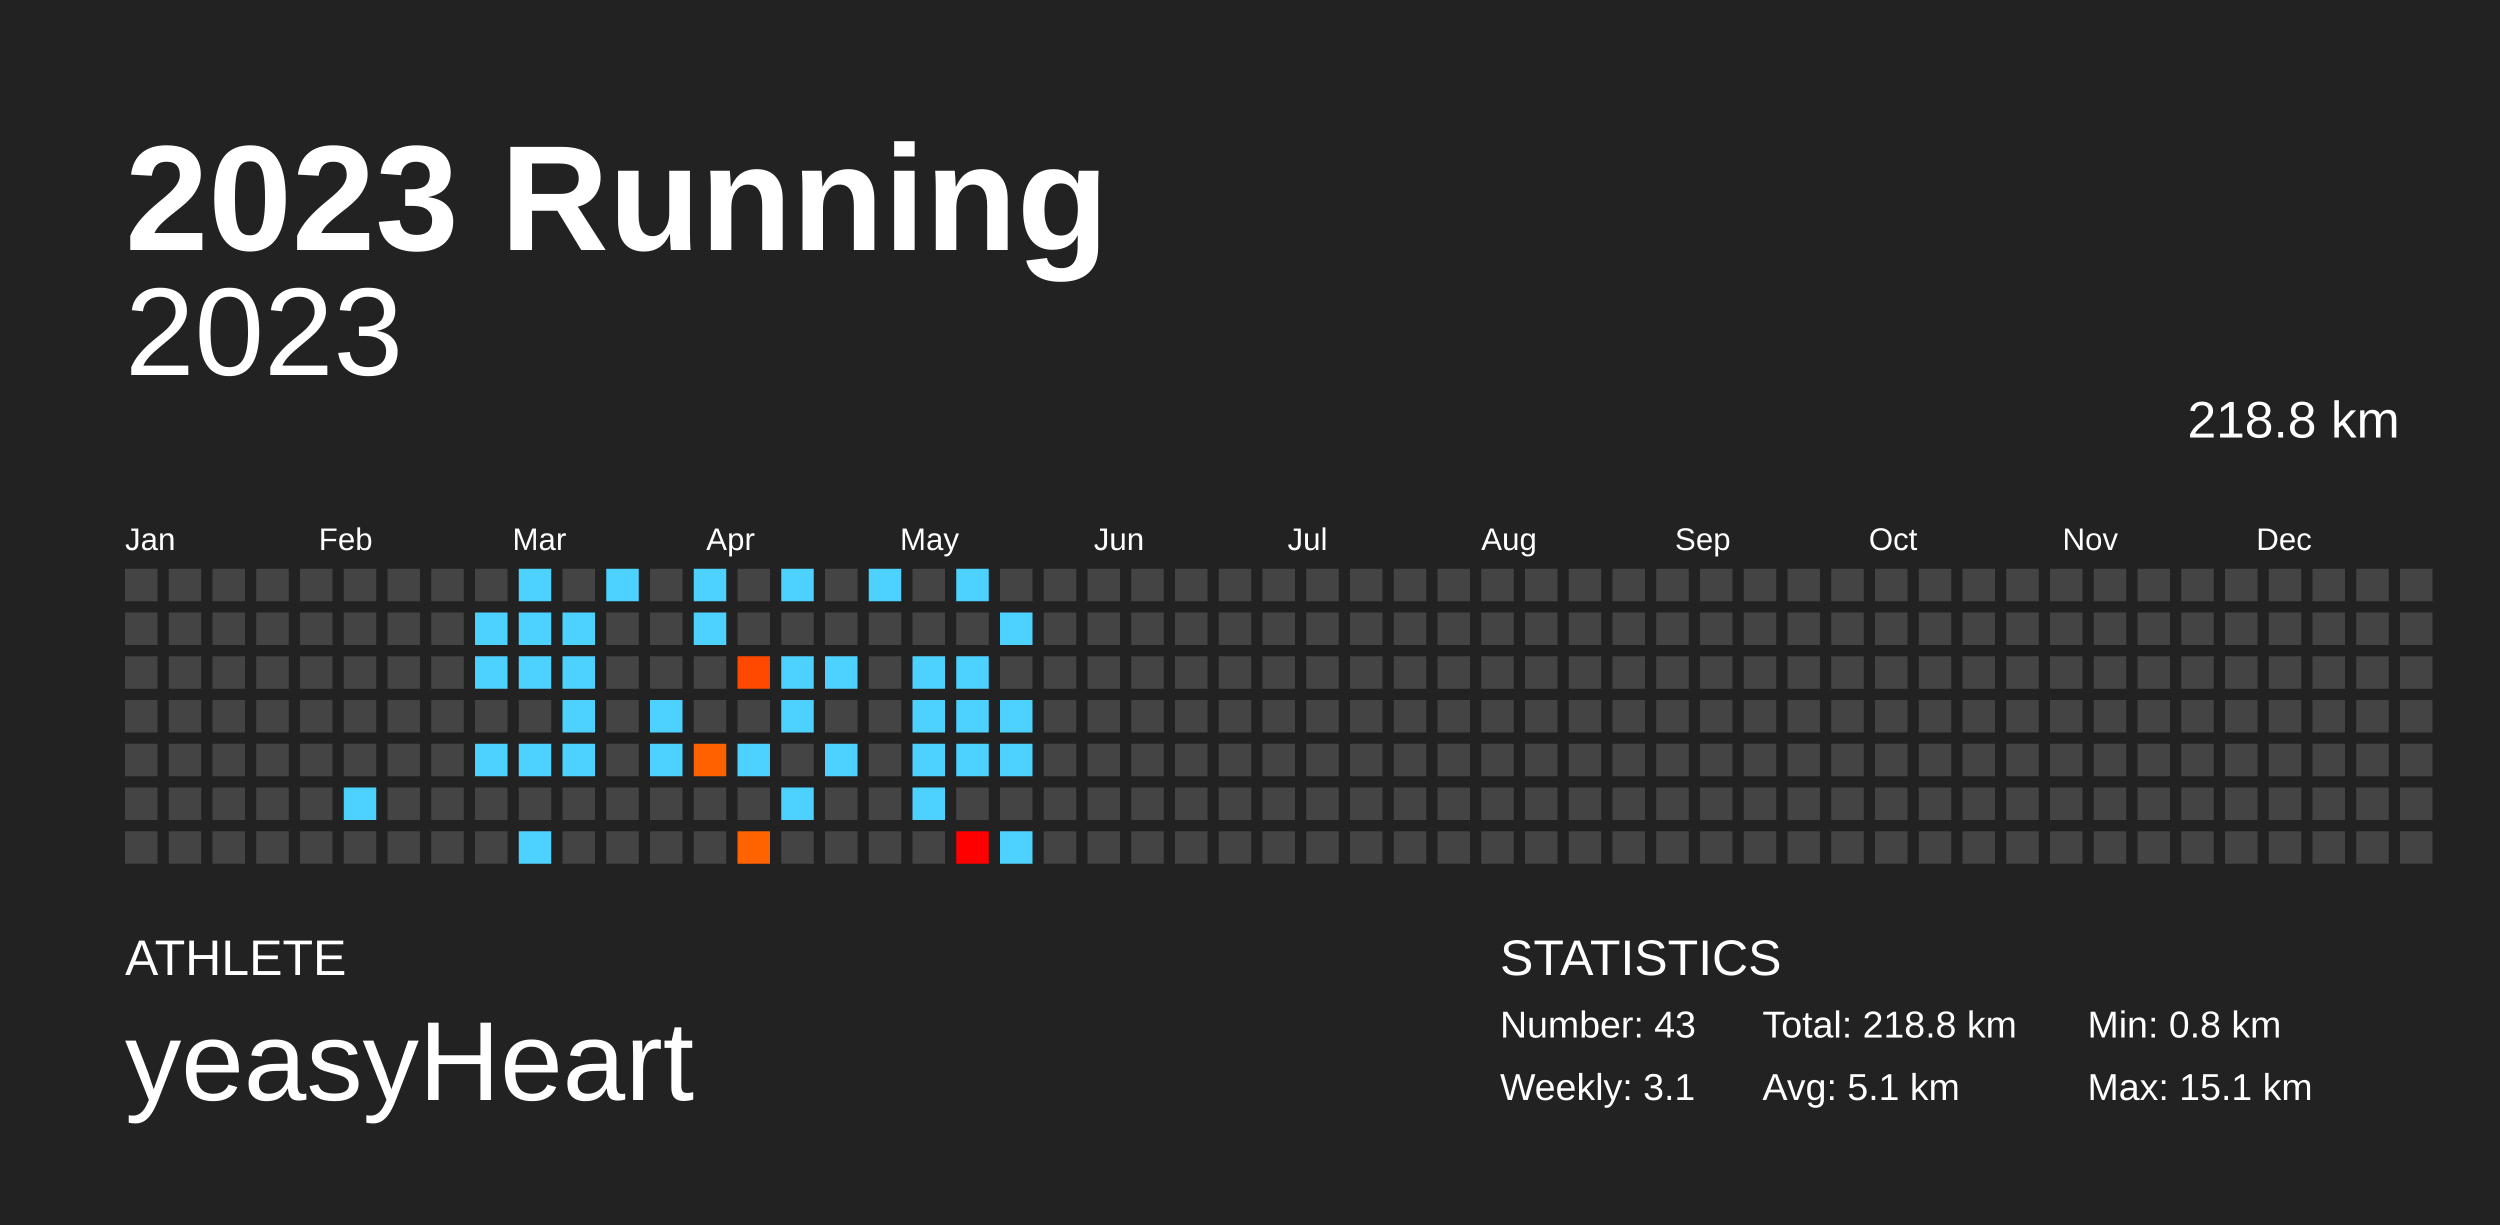
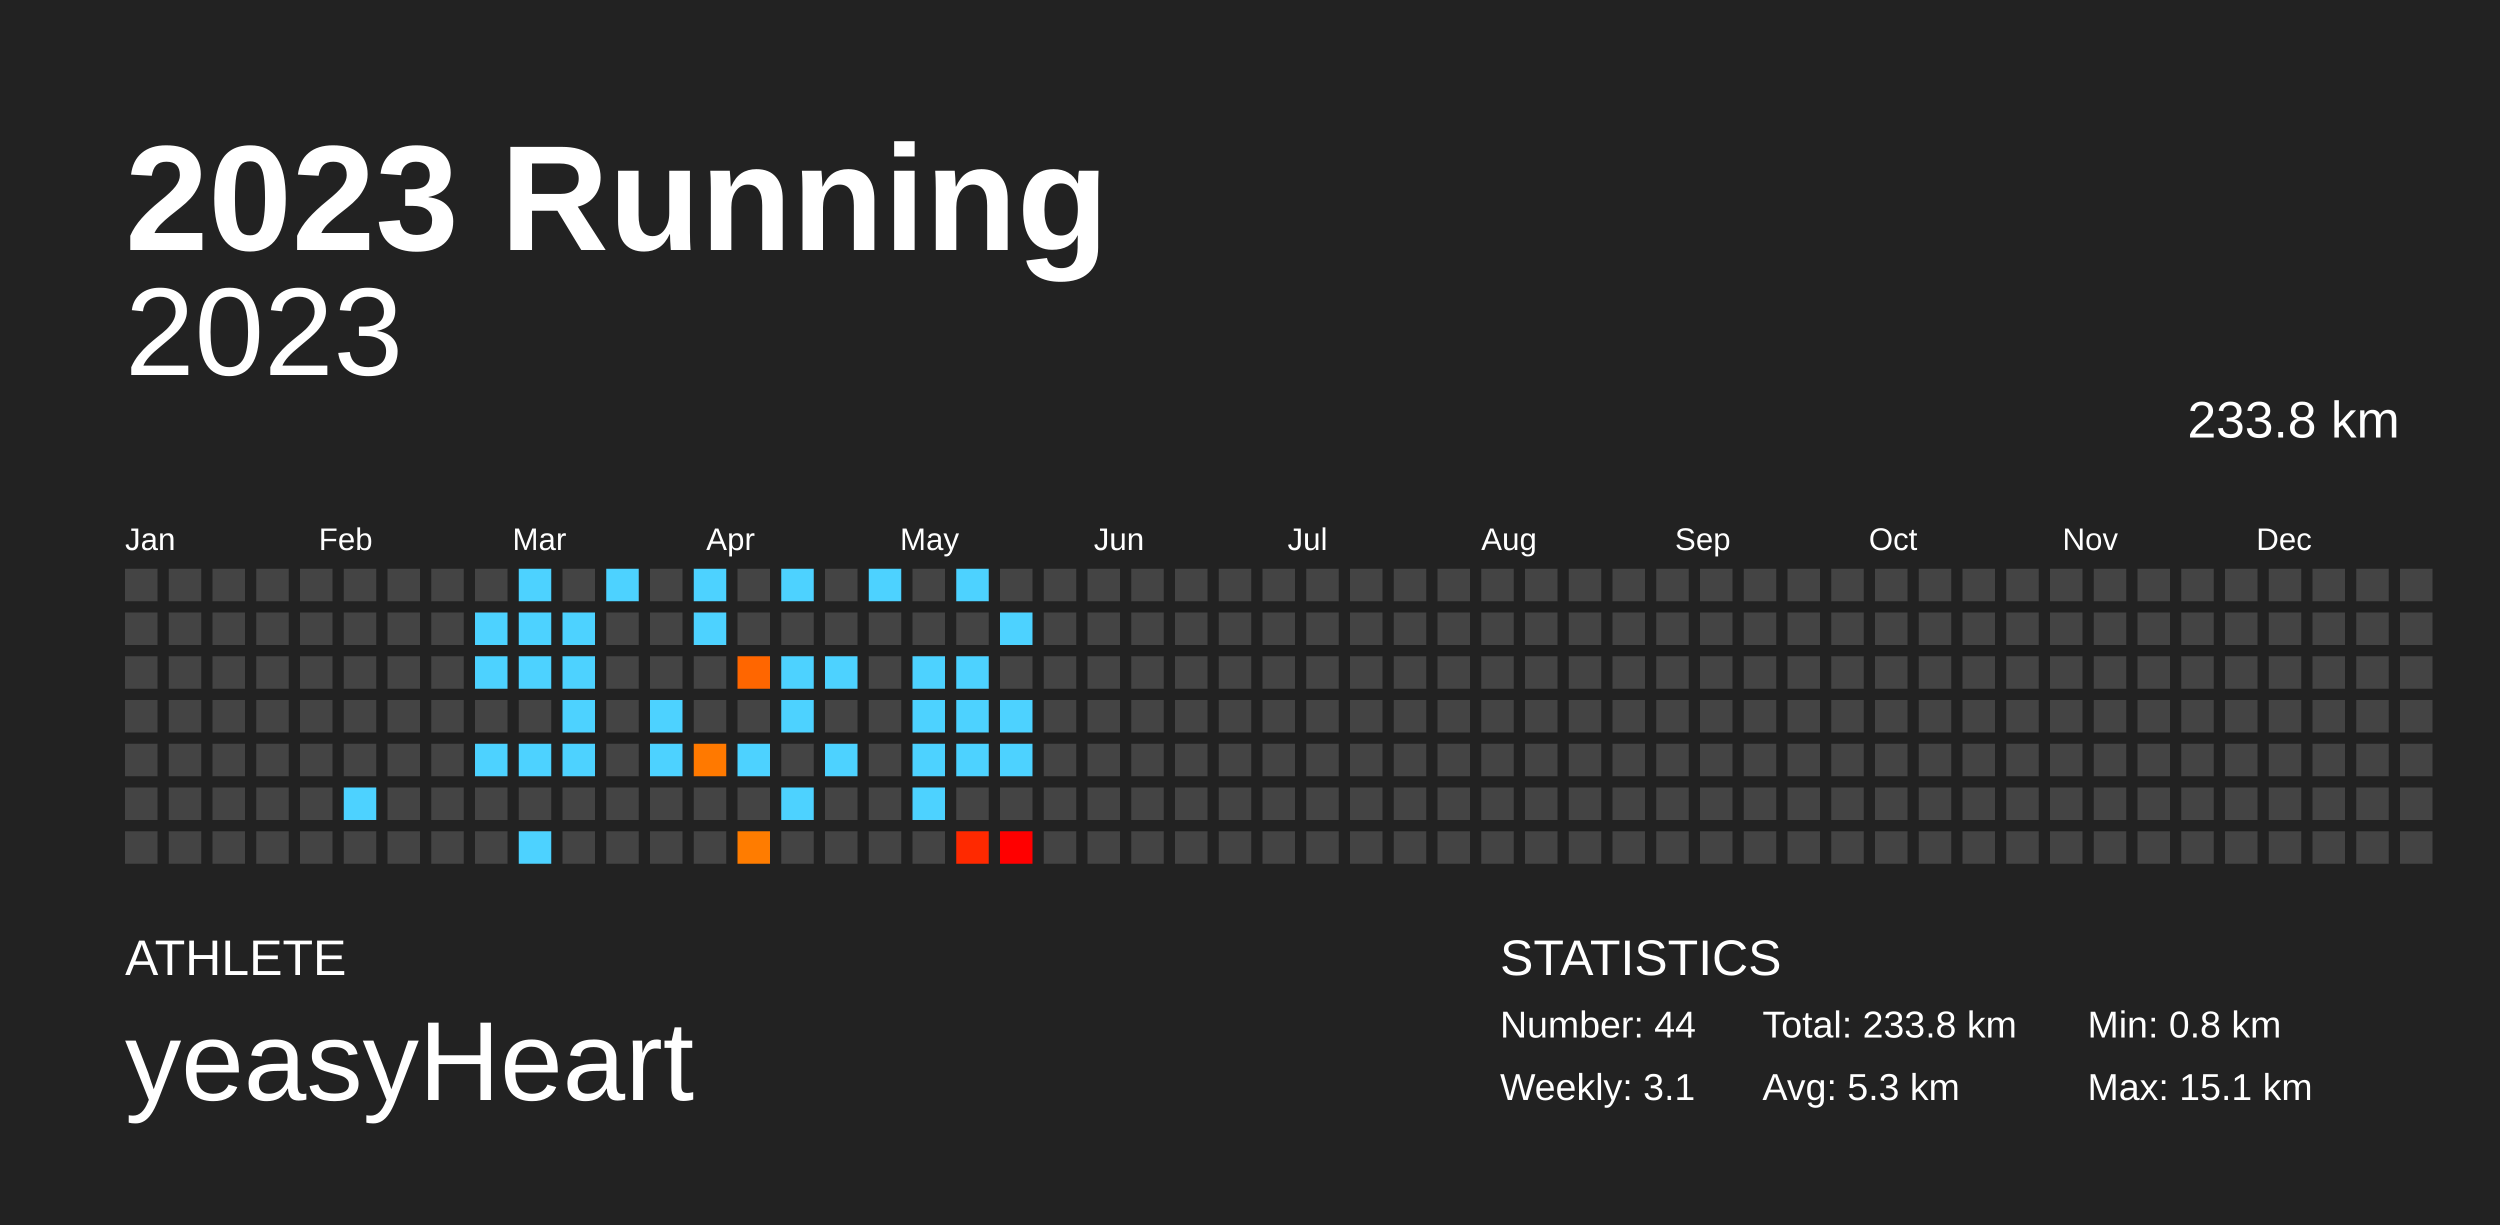
<svg xmlns="http://www.w3.org/2000/svg" baseProfile="full" height="98mm" version="1.1" viewBox="0,0,200,98" width="200mm">
  <defs />
  <rect fill="#222222" height="98" width="200" x="0" y="0" />
  <text fill="#FFFFFF" style="font-size:12px; font-family:Arial; font-weight:bold;" x="10" y="20">2023 Running</text>
  <text fill="#FFFFFF" style="font-size:4px; font-family:Arial" x="10" y="78">ATHLETE</text>
  <text fill="#FFFFFF" style="font-size:9px; font-family:Arial" x="10" y="88">yeasyHeart</text>
  <text fill="#FFFFFF" style="font-size:4px; font-family:Arial" x="120" y="78">STATISTICS</text>
-   <text fill="#FFFFFF" style="font-size:3px; font-family:Arial" x="120" y="83">Number: 43</text>
+   <text fill="#FFFFFF" style="font-size:3px; font-family:Arial" x="120" y="83">Number: 44</text>
  <text fill="#FFFFFF" style="font-size:3px; font-family:Arial" x="120" y="88">Weekly: 3.1</text>
-   <text fill="#FFFFFF" style="font-size:3px; font-family:Arial" x="141" y="83">Total: 218.8 km</text>
-   <text fill="#FFFFFF" style="font-size:3px; font-family:Arial" x="141" y="88">Avg: 5.1 km</text>
+   <text fill="#FFFFFF" style="font-size:3px; font-family:Arial" x="141" y="83">Total: 233.8 km</text>
+   <text fill="#FFFFFF" style="font-size:3px; font-family:Arial" x="141" y="88">Avg: 5.3 km</text>
  <text fill="#FFFFFF" style="font-size:3px; font-family:Arial" x="167" y="83">Min: 0.8 km</text>
  <text fill="#FFFFFF" style="font-size:3px; font-family:Arial" x="167" y="88">Max: 15.1 km</text>
  <text alignment-baseline="hanging" fill="#FFFFFF" style="font-size:10.0px; font-family:Arial;" x="10" y="30">2023</text>
-   <text alignment-baseline="hanging" fill="#FFFFFF" style="font-size:4.125px; font-family:Arial;" x="175" y="35">218.8 km</text>
+   <text alignment-baseline="hanging" fill="#FFFFFF" style="font-size:4.125px; font-family:Arial;" x="175" y="35">233.8 km</text>
  <text fill="#FFFFFF" style="font-size:2.5px; font-family:Arial" x="10.0" y="44">Jan</text>
  <text fill="#FFFFFF" style="font-size:2.5px; font-family:Arial" x="25.5" y="44">Feb</text>
  <text fill="#FFFFFF" style="font-size:2.5px; font-family:Arial" x="41.0" y="44">Mar</text>
  <text fill="#FFFFFF" style="font-size:2.5px; font-family:Arial" x="56.5" y="44">Apr</text>
  <text fill="#FFFFFF" style="font-size:2.5px; font-family:Arial" x="72.0" y="44">May</text>
  <text fill="#FFFFFF" style="font-size:2.5px; font-family:Arial" x="87.5" y="44">Jun</text>
  <text fill="#FFFFFF" style="font-size:2.5px; font-family:Arial" x="103.0" y="44">Jul</text>
  <text fill="#FFFFFF" style="font-size:2.5px; font-family:Arial" x="118.5" y="44">Aug</text>
  <text fill="#FFFFFF" style="font-size:2.5px; font-family:Arial" x="134.0" y="44">Sep</text>
  <text fill="#FFFFFF" style="font-size:2.5px; font-family:Arial" x="149.5" y="44">Oct</text>
  <text fill="#FFFFFF" style="font-size:2.5px; font-family:Arial" x="165.0" y="44">Nov</text>
  <text fill="#FFFFFF" style="font-size:2.5px; font-family:Arial" x="180.5" y="44">Dec</text>
  <rect fill="#444444" height="2.6" width="2.6" x="10.0" y="45.5" />
  <rect fill="#444444" height="2.6" width="2.6" x="10.0" y="49.0" />
  <rect fill="#444444" height="2.6" width="2.6" x="10.0" y="52.5" />
  <rect fill="#444444" height="2.6" width="2.6" x="10.0" y="56.0" />
  <rect fill="#444444" height="2.6" width="2.6" x="10.0" y="59.5" />
  <rect fill="#444444" height="2.6" width="2.6" x="10.0" y="63.0" />
  <rect fill="#444444" height="2.6" width="2.6" x="10.0" y="66.5" />
  <rect fill="#444444" height="2.6" width="2.6" x="13.5" y="45.5" />
  <rect fill="#444444" height="2.6" width="2.6" x="13.5" y="49.0" />
  <rect fill="#444444" height="2.6" width="2.6" x="13.5" y="52.5" />
  <rect fill="#444444" height="2.6" width="2.6" x="13.5" y="56.0" />
  <rect fill="#444444" height="2.6" width="2.6" x="13.5" y="59.5" />
  <rect fill="#444444" height="2.6" width="2.6" x="13.5" y="63.0" />
  <rect fill="#444444" height="2.6" width="2.6" x="13.5" y="66.5" />
  <rect fill="#444444" height="2.6" width="2.6" x="17.0" y="45.5" />
  <rect fill="#444444" height="2.6" width="2.6" x="17.0" y="49.0" />
  <rect fill="#444444" height="2.6" width="2.6" x="17.0" y="52.5" />
  <rect fill="#444444" height="2.6" width="2.6" x="17.0" y="56.0" />
  <rect fill="#444444" height="2.6" width="2.6" x="17.0" y="59.5" />
  <rect fill="#444444" height="2.6" width="2.6" x="17.0" y="63.0" />
  <rect fill="#444444" height="2.6" width="2.6" x="17.0" y="66.5" />
  <rect fill="#444444" height="2.6" width="2.6" x="20.5" y="45.5" />
  <rect fill="#444444" height="2.6" width="2.6" x="20.5" y="49.0" />
  <rect fill="#444444" height="2.6" width="2.6" x="20.5" y="52.5" />
  <rect fill="#444444" height="2.6" width="2.6" x="20.5" y="56.0" />
  <rect fill="#444444" height="2.6" width="2.6" x="20.5" y="59.5" />
  <rect fill="#444444" height="2.6" width="2.6" x="20.5" y="63.0" />
  <rect fill="#444444" height="2.6" width="2.6" x="20.5" y="66.5" />
  <rect fill="#444444" height="2.6" width="2.6" x="24.0" y="45.5" />
  <rect fill="#444444" height="2.6" width="2.6" x="24.0" y="49.0" />
  <rect fill="#444444" height="2.6" width="2.6" x="24.0" y="52.5" />
  <rect fill="#444444" height="2.6" width="2.6" x="24.0" y="56.0" />
  <rect fill="#444444" height="2.6" width="2.6" x="24.0" y="59.5" />
  <rect fill="#444444" height="2.6" width="2.6" x="24.0" y="63.0" />
  <rect fill="#444444" height="2.6" width="2.6" x="24.0" y="66.5" />
  <rect fill="#444444" height="2.6" width="2.6" x="27.5" y="45.5" />
  <rect fill="#444444" height="2.6" width="2.6" x="27.5" y="49.0" />
  <rect fill="#444444" height="2.6" width="2.6" x="27.5" y="52.5" />
  <rect fill="#444444" height="2.6" width="2.6" x="27.5" y="56.0" />
  <rect fill="#444444" height="2.6" width="2.6" x="27.5" y="59.5" />
  <rect fill="#4dd2ff" height="2.6" width="2.6" x="27.5" y="63.0" />
  <rect fill="#444444" height="2.6" width="2.6" x="27.5" y="66.5" />
  <rect fill="#444444" height="2.6" width="2.6" x="31.0" y="45.5" />
  <rect fill="#444444" height="2.6" width="2.6" x="31.0" y="49.0" />
  <rect fill="#444444" height="2.6" width="2.6" x="31.0" y="52.5" />
  <rect fill="#444444" height="2.6" width="2.6" x="31.0" y="56.0" />
  <rect fill="#444444" height="2.6" width="2.6" x="31.0" y="59.5" />
  <rect fill="#444444" height="2.6" width="2.6" x="31.0" y="63.0" />
  <rect fill="#444444" height="2.6" width="2.6" x="31.0" y="66.5" />
  <rect fill="#444444" height="2.6" width="2.6" x="34.5" y="45.5" />
  <rect fill="#444444" height="2.6" width="2.6" x="34.5" y="49.0" />
  <rect fill="#444444" height="2.6" width="2.6" x="34.5" y="52.5" />
  <rect fill="#444444" height="2.6" width="2.6" x="34.5" y="56.0" />
  <rect fill="#444444" height="2.6" width="2.6" x="34.5" y="59.5" />
  <rect fill="#444444" height="2.6" width="2.6" x="34.5" y="63.0" />
  <rect fill="#444444" height="2.6" width="2.6" x="34.5" y="66.5" />
  <rect fill="#444444" height="2.6" width="2.6" x="38.0" y="45.5" />
  <rect fill="#4dd2ff" height="2.6" width="2.6" x="38.0" y="49.0" />
  <rect fill="#4dd2ff" height="2.6" width="2.6" x="38.0" y="52.5" />
  <rect fill="#444444" height="2.6" width="2.6" x="38.0" y="56.0" />
  <rect fill="#4dd2ff" height="2.6" width="2.6" x="38.0" y="59.5" />
  <rect fill="#444444" height="2.6" width="2.6" x="38.0" y="63.0" />
  <rect fill="#444444" height="2.6" width="2.6" x="38.0" y="66.5" />
  <rect fill="#4dd2ff" height="2.6" width="2.6" x="41.5" y="45.5" />
  <rect fill="#4dd2ff" height="2.6" width="2.6" x="41.5" y="49.0" />
  <rect fill="#4dd2ff" height="2.6" width="2.6" x="41.5" y="52.5" />
  <rect fill="#444444" height="2.6" width="2.6" x="41.5" y="56.0" />
  <rect fill="#4dd2ff" height="2.6" width="2.6" x="41.5" y="59.5" />
  <rect fill="#444444" height="2.6" width="2.6" x="41.5" y="63.0" />
  <rect fill="#4dd2ff" height="2.6" width="2.6" x="41.5" y="66.5" />
  <rect fill="#444444" height="2.6" width="2.6" x="45.0" y="45.5" />
  <rect fill="#4dd2ff" height="2.6" width="2.6" x="45.0" y="49.0" />
  <rect fill="#4dd2ff" height="2.6" width="2.6" x="45.0" y="52.5" />
  <rect fill="#4dd2ff" height="2.6" width="2.6" x="45.0" y="56.0" />
  <rect fill="#4dd2ff" height="2.6" width="2.6" x="45.0" y="59.5" />
  <rect fill="#444444" height="2.6" width="2.6" x="45.0" y="63.0" />
  <rect fill="#444444" height="2.6" width="2.6" x="45.0" y="66.5" />
  <rect fill="#4dd2ff" height="2.6" width="2.6" x="48.5" y="45.5" />
  <rect fill="#444444" height="2.6" width="2.6" x="48.5" y="49.0" />
  <rect fill="#444444" height="2.6" width="2.6" x="48.5" y="52.5" />
  <rect fill="#444444" height="2.6" width="2.6" x="48.5" y="56.0" />
  <rect fill="#444444" height="2.6" width="2.6" x="48.5" y="59.5" />
  <rect fill="#444444" height="2.6" width="2.6" x="48.5" y="63.0" />
  <rect fill="#444444" height="2.6" width="2.6" x="48.5" y="66.5" />
  <rect fill="#444444" height="2.6" width="2.6" x="52.0" y="45.5" />
  <rect fill="#444444" height="2.6" width="2.6" x="52.0" y="49.0" />
  <rect fill="#444444" height="2.6" width="2.6" x="52.0" y="52.5" />
  <rect fill="#4dd2ff" height="2.6" width="2.6" x="52.0" y="56.0" />
  <rect fill="#4dd2ff" height="2.6" width="2.6" x="52.0" y="59.5" />
  <rect fill="#444444" height="2.6" width="2.6" x="52.0" y="63.0" />
  <rect fill="#444444" height="2.6" width="2.6" x="52.0" y="66.5" />
  <rect fill="#4dd2ff" height="2.6" width="2.6" x="55.5" y="45.5" />
  <rect fill="#4dd2ff" height="2.6" width="2.6" x="55.5" y="49.0" />
  <rect fill="#444444" height="2.6" width="2.6" x="55.5" y="52.5" />
  <rect fill="#444444" height="2.6" width="2.6" x="55.5" y="56.0" />
-   <rect fill="#ff6000" height="2.6" width="2.6" x="55.5" y="59.5" />
+   <rect fill="#ff7900" height="2.6" width="2.6" x="55.5" y="59.5" />
  <rect fill="#444444" height="2.6" width="2.6" x="55.5" y="63.0" />
  <rect fill="#444444" height="2.6" width="2.6" x="55.5" y="66.5" />
  <rect fill="#444444" height="2.6" width="2.6" x="59.0" y="45.5" />
  <rect fill="#444444" height="2.6" width="2.6" x="59.0" y="49.0" />
-   <rect fill="#ff4900" height="2.6" width="2.6" x="59.0" y="52.5" />
+   <rect fill="#ff6600" height="2.6" width="2.6" x="59.0" y="52.5" />
  <rect fill="#444444" height="2.6" width="2.6" x="59.0" y="56.0" />
  <rect fill="#4dd2ff" height="2.6" width="2.6" x="59.0" y="59.5" />
  <rect fill="#444444" height="2.6" width="2.6" x="59.0" y="63.0" />
-   <rect fill="#ff6300" height="2.6" width="2.6" x="59.0" y="66.5" />
+   <rect fill="#ff7c00" height="2.6" width="2.6" x="59.0" y="66.5" />
  <rect fill="#4dd2ff" height="2.6" width="2.6" x="62.5" y="45.5" />
  <rect fill="#444444" height="2.6" width="2.6" x="62.5" y="49.0" />
  <rect fill="#4dd2ff" height="2.6" width="2.6" x="62.5" y="52.5" />
  <rect fill="#4dd2ff" height="2.6" width="2.6" x="62.5" y="56.0" />
  <rect fill="#444444" height="2.6" width="2.6" x="62.5" y="59.5" />
  <rect fill="#4dd2ff" height="2.6" width="2.6" x="62.5" y="63.0" />
  <rect fill="#444444" height="2.6" width="2.6" x="62.5" y="66.5" />
  <rect fill="#444444" height="2.6" width="2.6" x="66.0" y="45.5" />
  <rect fill="#444444" height="2.6" width="2.6" x="66.0" y="49.0" />
  <rect fill="#4dd2ff" height="2.6" width="2.6" x="66.0" y="52.5" />
  <rect fill="#444444" height="2.6" width="2.6" x="66.0" y="56.0" />
  <rect fill="#4dd2ff" height="2.6" width="2.6" x="66.0" y="59.5" />
  <rect fill="#444444" height="2.6" width="2.6" x="66.0" y="63.0" />
  <rect fill="#444444" height="2.6" width="2.6" x="66.0" y="66.5" />
  <rect fill="#4dd2ff" height="2.6" width="2.6" x="69.5" y="45.5" />
  <rect fill="#444444" height="2.6" width="2.6" x="69.5" y="49.0" />
  <rect fill="#444444" height="2.6" width="2.6" x="69.5" y="52.5" />
  <rect fill="#444444" height="2.6" width="2.6" x="69.5" y="56.0" />
  <rect fill="#444444" height="2.6" width="2.6" x="69.5" y="59.5" />
  <rect fill="#444444" height="2.6" width="2.6" x="69.5" y="63.0" />
  <rect fill="#444444" height="2.6" width="2.6" x="69.5" y="66.5" />
  <rect fill="#444444" height="2.6" width="2.6" x="73.0" y="45.5" />
  <rect fill="#444444" height="2.6" width="2.6" x="73.0" y="49.0" />
  <rect fill="#4dd2ff" height="2.6" width="2.6" x="73.0" y="52.5" />
  <rect fill="#4dd2ff" height="2.6" width="2.6" x="73.0" y="56.0" />
  <rect fill="#4dd2ff" height="2.6" width="2.6" x="73.0" y="59.5" />
  <rect fill="#4dd2ff" height="2.6" width="2.6" x="73.0" y="63.0" />
  <rect fill="#444444" height="2.6" width="2.6" x="73.0" y="66.5" />
  <rect fill="#4dd2ff" height="2.6" width="2.6" x="76.5" y="45.5" />
  <rect fill="#444444" height="2.6" width="2.6" x="76.5" y="49.0" />
  <rect fill="#4dd2ff" height="2.6" width="2.6" x="76.5" y="52.5" />
  <rect fill="#4dd2ff" height="2.6" width="2.6" x="76.5" y="56.0" />
  <rect fill="#4dd2ff" height="2.6" width="2.6" x="76.5" y="59.5" />
  <rect fill="#444444" height="2.6" width="2.6" x="76.5" y="63.0" />
-   <rect fill="#ff0000" height="2.6" width="2.6" x="76.5" y="66.5" />
+   <rect fill="#ff2900" height="2.6" width="2.6" x="76.5" y="66.5" />
  <rect fill="#444444" height="2.6" width="2.6" x="80.0" y="45.5" />
  <rect fill="#4dd2ff" height="2.6" width="2.6" x="80.0" y="49.0" />
  <rect fill="#444444" height="2.6" width="2.6" x="80.0" y="52.5" />
  <rect fill="#4dd2ff" height="2.6" width="2.6" x="80.0" y="56.0" />
  <rect fill="#4dd2ff" height="2.6" width="2.6" x="80.0" y="59.5" />
  <rect fill="#444444" height="2.6" width="2.6" x="80.0" y="63.0" />
-   <rect fill="#4dd2ff" height="2.6" width="2.6" x="80.0" y="66.5" />
+   <rect fill="#ff0000" height="2.6" width="2.6" x="80.0" y="66.5" />
  <rect fill="#444444" height="2.6" width="2.6" x="83.5" y="45.5" />
  <rect fill="#444444" height="2.6" width="2.6" x="83.5" y="49.0" />
  <rect fill="#444444" height="2.6" width="2.6" x="83.5" y="52.5" />
  <rect fill="#444444" height="2.6" width="2.6" x="83.5" y="56.0" />
  <rect fill="#444444" height="2.6" width="2.6" x="83.5" y="59.5" />
  <rect fill="#444444" height="2.6" width="2.6" x="83.5" y="63.0" />
  <rect fill="#444444" height="2.6" width="2.6" x="83.5" y="66.5" />
  <rect fill="#444444" height="2.6" width="2.6" x="87.0" y="45.5" />
  <rect fill="#444444" height="2.6" width="2.6" x="87.0" y="49.0" />
  <rect fill="#444444" height="2.6" width="2.6" x="87.0" y="52.5" />
  <rect fill="#444444" height="2.6" width="2.6" x="87.0" y="56.0" />
  <rect fill="#444444" height="2.6" width="2.6" x="87.0" y="59.5" />
  <rect fill="#444444" height="2.6" width="2.6" x="87.0" y="63.0" />
  <rect fill="#444444" height="2.6" width="2.6" x="87.0" y="66.5" />
  <rect fill="#444444" height="2.6" width="2.6" x="90.5" y="45.5" />
  <rect fill="#444444" height="2.6" width="2.6" x="90.5" y="49.0" />
  <rect fill="#444444" height="2.6" width="2.6" x="90.5" y="52.5" />
  <rect fill="#444444" height="2.6" width="2.6" x="90.5" y="56.0" />
  <rect fill="#444444" height="2.6" width="2.6" x="90.5" y="59.5" />
  <rect fill="#444444" height="2.6" width="2.6" x="90.5" y="63.0" />
  <rect fill="#444444" height="2.6" width="2.6" x="90.5" y="66.5" />
  <rect fill="#444444" height="2.6" width="2.6" x="94.0" y="45.5" />
  <rect fill="#444444" height="2.6" width="2.6" x="94.0" y="49.0" />
  <rect fill="#444444" height="2.6" width="2.6" x="94.0" y="52.5" />
  <rect fill="#444444" height="2.6" width="2.6" x="94.0" y="56.0" />
  <rect fill="#444444" height="2.6" width="2.6" x="94.0" y="59.5" />
  <rect fill="#444444" height="2.6" width="2.6" x="94.0" y="63.0" />
  <rect fill="#444444" height="2.6" width="2.6" x="94.0" y="66.5" />
  <rect fill="#444444" height="2.6" width="2.6" x="97.5" y="45.5" />
  <rect fill="#444444" height="2.6" width="2.6" x="97.5" y="49.0" />
  <rect fill="#444444" height="2.6" width="2.6" x="97.5" y="52.5" />
  <rect fill="#444444" height="2.6" width="2.6" x="97.5" y="56.0" />
  <rect fill="#444444" height="2.6" width="2.6" x="97.5" y="59.5" />
  <rect fill="#444444" height="2.6" width="2.6" x="97.5" y="63.0" />
  <rect fill="#444444" height="2.6" width="2.6" x="97.5" y="66.5" />
  <rect fill="#444444" height="2.6" width="2.6" x="101.0" y="45.5" />
  <rect fill="#444444" height="2.6" width="2.6" x="101.0" y="49.0" />
  <rect fill="#444444" height="2.6" width="2.6" x="101.0" y="52.5" />
  <rect fill="#444444" height="2.6" width="2.6" x="101.0" y="56.0" />
  <rect fill="#444444" height="2.6" width="2.6" x="101.0" y="59.5" />
  <rect fill="#444444" height="2.6" width="2.6" x="101.0" y="63.0" />
  <rect fill="#444444" height="2.6" width="2.6" x="101.0" y="66.5" />
  <rect fill="#444444" height="2.6" width="2.6" x="104.5" y="45.5" />
  <rect fill="#444444" height="2.6" width="2.6" x="104.5" y="49.0" />
  <rect fill="#444444" height="2.6" width="2.6" x="104.5" y="52.5" />
  <rect fill="#444444" height="2.6" width="2.6" x="104.5" y="56.0" />
  <rect fill="#444444" height="2.6" width="2.6" x="104.5" y="59.5" />
  <rect fill="#444444" height="2.6" width="2.6" x="104.5" y="63.0" />
  <rect fill="#444444" height="2.6" width="2.6" x="104.5" y="66.5" />
  <rect fill="#444444" height="2.6" width="2.6" x="108.0" y="45.5" />
  <rect fill="#444444" height="2.6" width="2.6" x="108.0" y="49.0" />
  <rect fill="#444444" height="2.6" width="2.6" x="108.0" y="52.5" />
  <rect fill="#444444" height="2.6" width="2.6" x="108.0" y="56.0" />
  <rect fill="#444444" height="2.6" width="2.6" x="108.0" y="59.5" />
  <rect fill="#444444" height="2.6" width="2.6" x="108.0" y="63.0" />
  <rect fill="#444444" height="2.6" width="2.6" x="108.0" y="66.5" />
  <rect fill="#444444" height="2.6" width="2.6" x="111.5" y="45.5" />
  <rect fill="#444444" height="2.6" width="2.6" x="111.5" y="49.0" />
  <rect fill="#444444" height="2.6" width="2.6" x="111.5" y="52.5" />
  <rect fill="#444444" height="2.6" width="2.6" x="111.5" y="56.0" />
  <rect fill="#444444" height="2.6" width="2.6" x="111.5" y="59.5" />
  <rect fill="#444444" height="2.6" width="2.6" x="111.5" y="63.0" />
  <rect fill="#444444" height="2.6" width="2.6" x="111.5" y="66.5" />
  <rect fill="#444444" height="2.6" width="2.6" x="115.0" y="45.5" />
  <rect fill="#444444" height="2.6" width="2.6" x="115.0" y="49.0" />
  <rect fill="#444444" height="2.6" width="2.6" x="115.0" y="52.5" />
  <rect fill="#444444" height="2.6" width="2.6" x="115.0" y="56.0" />
  <rect fill="#444444" height="2.6" width="2.6" x="115.0" y="59.5" />
  <rect fill="#444444" height="2.6" width="2.6" x="115.0" y="63.0" />
  <rect fill="#444444" height="2.6" width="2.6" x="115.0" y="66.5" />
  <rect fill="#444444" height="2.6" width="2.6" x="118.5" y="45.5" />
  <rect fill="#444444" height="2.6" width="2.6" x="118.5" y="49.0" />
  <rect fill="#444444" height="2.6" width="2.6" x="118.5" y="52.5" />
  <rect fill="#444444" height="2.6" width="2.6" x="118.5" y="56.0" />
  <rect fill="#444444" height="2.6" width="2.6" x="118.5" y="59.5" />
  <rect fill="#444444" height="2.6" width="2.6" x="118.5" y="63.0" />
  <rect fill="#444444" height="2.6" width="2.6" x="118.5" y="66.5" />
  <rect fill="#444444" height="2.6" width="2.6" x="122.0" y="45.5" />
  <rect fill="#444444" height="2.6" width="2.6" x="122.0" y="49.0" />
  <rect fill="#444444" height="2.6" width="2.6" x="122.0" y="52.5" />
  <rect fill="#444444" height="2.6" width="2.6" x="122.0" y="56.0" />
  <rect fill="#444444" height="2.6" width="2.6" x="122.0" y="59.5" />
  <rect fill="#444444" height="2.6" width="2.6" x="122.0" y="63.0" />
  <rect fill="#444444" height="2.6" width="2.6" x="122.0" y="66.5" />
  <rect fill="#444444" height="2.6" width="2.6" x="125.5" y="45.5" />
  <rect fill="#444444" height="2.6" width="2.6" x="125.5" y="49.0" />
  <rect fill="#444444" height="2.6" width="2.6" x="125.5" y="52.5" />
  <rect fill="#444444" height="2.6" width="2.6" x="125.5" y="56.0" />
  <rect fill="#444444" height="2.6" width="2.6" x="125.5" y="59.5" />
  <rect fill="#444444" height="2.6" width="2.6" x="125.5" y="63.0" />
  <rect fill="#444444" height="2.6" width="2.6" x="125.5" y="66.5" />
  <rect fill="#444444" height="2.6" width="2.6" x="129.0" y="45.5" />
  <rect fill="#444444" height="2.6" width="2.6" x="129.0" y="49.0" />
  <rect fill="#444444" height="2.6" width="2.6" x="129.0" y="52.5" />
  <rect fill="#444444" height="2.6" width="2.6" x="129.0" y="56.0" />
  <rect fill="#444444" height="2.6" width="2.6" x="129.0" y="59.5" />
  <rect fill="#444444" height="2.6" width="2.6" x="129.0" y="63.0" />
  <rect fill="#444444" height="2.6" width="2.6" x="129.0" y="66.5" />
  <rect fill="#444444" height="2.6" width="2.6" x="132.5" y="45.5" />
  <rect fill="#444444" height="2.6" width="2.6" x="132.5" y="49.0" />
  <rect fill="#444444" height="2.6" width="2.6" x="132.5" y="52.5" />
  <rect fill="#444444" height="2.6" width="2.6" x="132.5" y="56.0" />
  <rect fill="#444444" height="2.6" width="2.6" x="132.5" y="59.5" />
  <rect fill="#444444" height="2.6" width="2.6" x="132.5" y="63.0" />
  <rect fill="#444444" height="2.6" width="2.6" x="132.5" y="66.5" />
  <rect fill="#444444" height="2.6" width="2.6" x="136.0" y="45.5" />
  <rect fill="#444444" height="2.6" width="2.6" x="136.0" y="49.0" />
  <rect fill="#444444" height="2.6" width="2.6" x="136.0" y="52.5" />
  <rect fill="#444444" height="2.6" width="2.6" x="136.0" y="56.0" />
  <rect fill="#444444" height="2.6" width="2.6" x="136.0" y="59.5" />
  <rect fill="#444444" height="2.6" width="2.6" x="136.0" y="63.0" />
  <rect fill="#444444" height="2.6" width="2.6" x="136.0" y="66.5" />
  <rect fill="#444444" height="2.6" width="2.6" x="139.5" y="45.5" />
  <rect fill="#444444" height="2.6" width="2.6" x="139.5" y="49.0" />
  <rect fill="#444444" height="2.6" width="2.6" x="139.5" y="52.5" />
  <rect fill="#444444" height="2.6" width="2.6" x="139.5" y="56.0" />
  <rect fill="#444444" height="2.6" width="2.6" x="139.5" y="59.5" />
  <rect fill="#444444" height="2.6" width="2.6" x="139.5" y="63.0" />
  <rect fill="#444444" height="2.6" width="2.6" x="139.5" y="66.5" />
  <rect fill="#444444" height="2.6" width="2.6" x="143.0" y="45.5" />
  <rect fill="#444444" height="2.6" width="2.6" x="143.0" y="49.0" />
  <rect fill="#444444" height="2.6" width="2.6" x="143.0" y="52.5" />
  <rect fill="#444444" height="2.6" width="2.6" x="143.0" y="56.0" />
  <rect fill="#444444" height="2.6" width="2.6" x="143.0" y="59.5" />
  <rect fill="#444444" height="2.6" width="2.6" x="143.0" y="63.0" />
  <rect fill="#444444" height="2.6" width="2.6" x="143.0" y="66.5" />
  <rect fill="#444444" height="2.6" width="2.6" x="146.5" y="45.5" />
  <rect fill="#444444" height="2.6" width="2.6" x="146.5" y="49.0" />
  <rect fill="#444444" height="2.6" width="2.6" x="146.5" y="52.5" />
  <rect fill="#444444" height="2.6" width="2.6" x="146.5" y="56.0" />
  <rect fill="#444444" height="2.6" width="2.6" x="146.5" y="59.5" />
  <rect fill="#444444" height="2.6" width="2.6" x="146.5" y="63.0" />
  <rect fill="#444444" height="2.6" width="2.6" x="146.5" y="66.5" />
  <rect fill="#444444" height="2.6" width="2.6" x="150.0" y="45.5" />
  <rect fill="#444444" height="2.6" width="2.6" x="150.0" y="49.0" />
  <rect fill="#444444" height="2.6" width="2.6" x="150.0" y="52.5" />
  <rect fill="#444444" height="2.6" width="2.6" x="150.0" y="56.0" />
  <rect fill="#444444" height="2.6" width="2.6" x="150.0" y="59.5" />
  <rect fill="#444444" height="2.6" width="2.6" x="150.0" y="63.0" />
  <rect fill="#444444" height="2.6" width="2.6" x="150.0" y="66.5" />
  <rect fill="#444444" height="2.6" width="2.6" x="153.5" y="45.5" />
  <rect fill="#444444" height="2.6" width="2.6" x="153.5" y="49.0" />
  <rect fill="#444444" height="2.6" width="2.6" x="153.5" y="52.5" />
  <rect fill="#444444" height="2.6" width="2.6" x="153.5" y="56.0" />
  <rect fill="#444444" height="2.6" width="2.6" x="153.5" y="59.5" />
  <rect fill="#444444" height="2.6" width="2.6" x="153.5" y="63.0" />
  <rect fill="#444444" height="2.6" width="2.6" x="153.5" y="66.5" />
  <rect fill="#444444" height="2.6" width="2.6" x="157.0" y="45.5" />
  <rect fill="#444444" height="2.6" width="2.6" x="157.0" y="49.0" />
  <rect fill="#444444" height="2.6" width="2.6" x="157.0" y="52.5" />
  <rect fill="#444444" height="2.6" width="2.6" x="157.0" y="56.0" />
  <rect fill="#444444" height="2.6" width="2.6" x="157.0" y="59.5" />
  <rect fill="#444444" height="2.6" width="2.6" x="157.0" y="63.0" />
  <rect fill="#444444" height="2.6" width="2.6" x="157.0" y="66.5" />
  <rect fill="#444444" height="2.6" width="2.6" x="160.5" y="45.5" />
  <rect fill="#444444" height="2.6" width="2.6" x="160.5" y="49.0" />
  <rect fill="#444444" height="2.6" width="2.6" x="160.5" y="52.5" />
  <rect fill="#444444" height="2.6" width="2.6" x="160.5" y="56.0" />
  <rect fill="#444444" height="2.6" width="2.6" x="160.5" y="59.5" />
  <rect fill="#444444" height="2.6" width="2.6" x="160.5" y="63.0" />
  <rect fill="#444444" height="2.6" width="2.6" x="160.5" y="66.5" />
  <rect fill="#444444" height="2.6" width="2.6" x="164.0" y="45.5" />
  <rect fill="#444444" height="2.6" width="2.6" x="164.0" y="49.0" />
  <rect fill="#444444" height="2.6" width="2.6" x="164.0" y="52.5" />
  <rect fill="#444444" height="2.6" width="2.6" x="164.0" y="56.0" />
  <rect fill="#444444" height="2.6" width="2.6" x="164.0" y="59.5" />
  <rect fill="#444444" height="2.6" width="2.6" x="164.0" y="63.0" />
  <rect fill="#444444" height="2.6" width="2.6" x="164.0" y="66.5" />
  <rect fill="#444444" height="2.6" width="2.6" x="167.5" y="45.5" />
  <rect fill="#444444" height="2.6" width="2.6" x="167.5" y="49.0" />
  <rect fill="#444444" height="2.6" width="2.6" x="167.5" y="52.5" />
  <rect fill="#444444" height="2.6" width="2.6" x="167.5" y="56.0" />
  <rect fill="#444444" height="2.6" width="2.6" x="167.5" y="59.5" />
  <rect fill="#444444" height="2.6" width="2.6" x="167.5" y="63.0" />
  <rect fill="#444444" height="2.6" width="2.6" x="167.5" y="66.5" />
  <rect fill="#444444" height="2.6" width="2.6" x="171.0" y="45.5" />
  <rect fill="#444444" height="2.6" width="2.6" x="171.0" y="49.0" />
  <rect fill="#444444" height="2.6" width="2.6" x="171.0" y="52.5" />
  <rect fill="#444444" height="2.6" width="2.6" x="171.0" y="56.0" />
  <rect fill="#444444" height="2.6" width="2.6" x="171.0" y="59.5" />
  <rect fill="#444444" height="2.6" width="2.6" x="171.0" y="63.0" />
  <rect fill="#444444" height="2.6" width="2.6" x="171.0" y="66.5" />
  <rect fill="#444444" height="2.6" width="2.6" x="174.5" y="45.5" />
  <rect fill="#444444" height="2.6" width="2.6" x="174.5" y="49.0" />
  <rect fill="#444444" height="2.6" width="2.6" x="174.5" y="52.5" />
  <rect fill="#444444" height="2.6" width="2.6" x="174.5" y="56.0" />
  <rect fill="#444444" height="2.6" width="2.6" x="174.5" y="59.5" />
  <rect fill="#444444" height="2.6" width="2.6" x="174.5" y="63.0" />
  <rect fill="#444444" height="2.6" width="2.6" x="174.5" y="66.5" />
  <rect fill="#444444" height="2.6" width="2.6" x="178.0" y="45.5" />
  <rect fill="#444444" height="2.6" width="2.6" x="178.0" y="49.0" />
  <rect fill="#444444" height="2.6" width="2.6" x="178.0" y="52.5" />
  <rect fill="#444444" height="2.6" width="2.6" x="178.0" y="56.0" />
  <rect fill="#444444" height="2.6" width="2.6" x="178.0" y="59.5" />
  <rect fill="#444444" height="2.6" width="2.6" x="178.0" y="63.0" />
  <rect fill="#444444" height="2.6" width="2.6" x="178.0" y="66.5" />
  <rect fill="#444444" height="2.6" width="2.6" x="181.5" y="45.5" />
  <rect fill="#444444" height="2.6" width="2.6" x="181.5" y="49.0" />
  <rect fill="#444444" height="2.6" width="2.6" x="181.5" y="52.5" />
  <rect fill="#444444" height="2.6" width="2.6" x="181.5" y="56.0" />
  <rect fill="#444444" height="2.6" width="2.6" x="181.5" y="59.5" />
  <rect fill="#444444" height="2.6" width="2.6" x="181.5" y="63.0" />
  <rect fill="#444444" height="2.6" width="2.6" x="181.5" y="66.5" />
  <rect fill="#444444" height="2.6" width="2.6" x="185.0" y="45.5" />
  <rect fill="#444444" height="2.6" width="2.6" x="185.0" y="49.0" />
  <rect fill="#444444" height="2.6" width="2.6" x="185.0" y="52.5" />
  <rect fill="#444444" height="2.6" width="2.6" x="185.0" y="56.0" />
  <rect fill="#444444" height="2.6" width="2.6" x="185.0" y="59.5" />
  <rect fill="#444444" height="2.6" width="2.6" x="185.0" y="63.0" />
  <rect fill="#444444" height="2.6" width="2.6" x="185.0" y="66.5" />
  <rect fill="#444444" height="2.6" width="2.6" x="188.5" y="45.5" />
  <rect fill="#444444" height="2.6" width="2.6" x="188.5" y="49.0" />
  <rect fill="#444444" height="2.6" width="2.6" x="188.5" y="52.5" />
  <rect fill="#444444" height="2.6" width="2.6" x="188.5" y="56.0" />
  <rect fill="#444444" height="2.6" width="2.6" x="188.5" y="59.5" />
  <rect fill="#444444" height="2.6" width="2.6" x="188.5" y="63.0" />
  <rect fill="#444444" height="2.6" width="2.6" x="188.5" y="66.5" />
  <rect fill="#444444" height="2.6" width="2.6" x="192.0" y="45.5" />
  <rect fill="#444444" height="2.6" width="2.6" x="192.0" y="49.0" />
  <rect fill="#444444" height="2.6" width="2.6" x="192.0" y="52.5" />
  <rect fill="#444444" height="2.6" width="2.6" x="192.0" y="56.0" />
  <rect fill="#444444" height="2.6" width="2.6" x="192.0" y="59.5" />
  <rect fill="#444444" height="2.6" width="2.6" x="192.0" y="63.0" />
  <rect fill="#444444" height="2.6" width="2.6" x="192.0" y="66.5" />
</svg>
